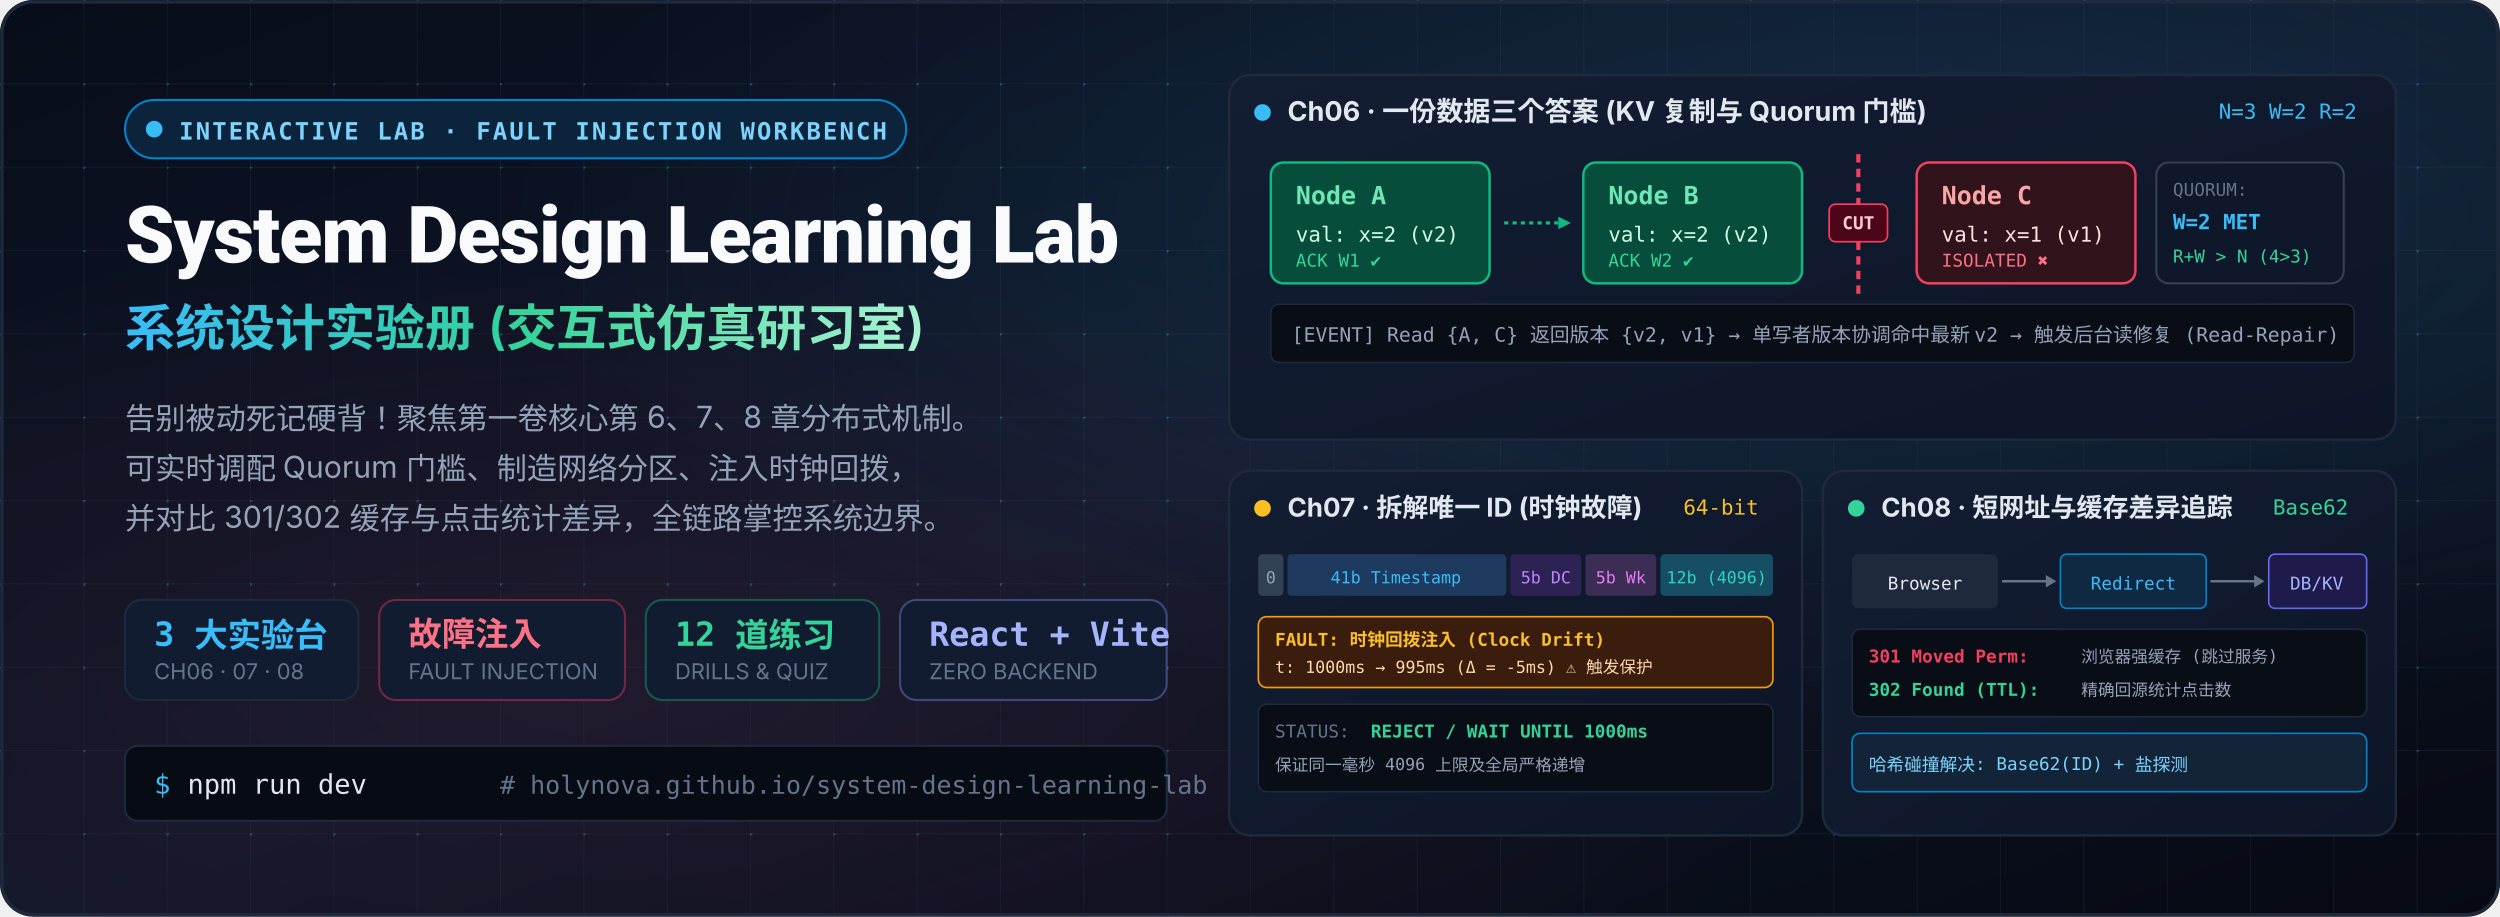
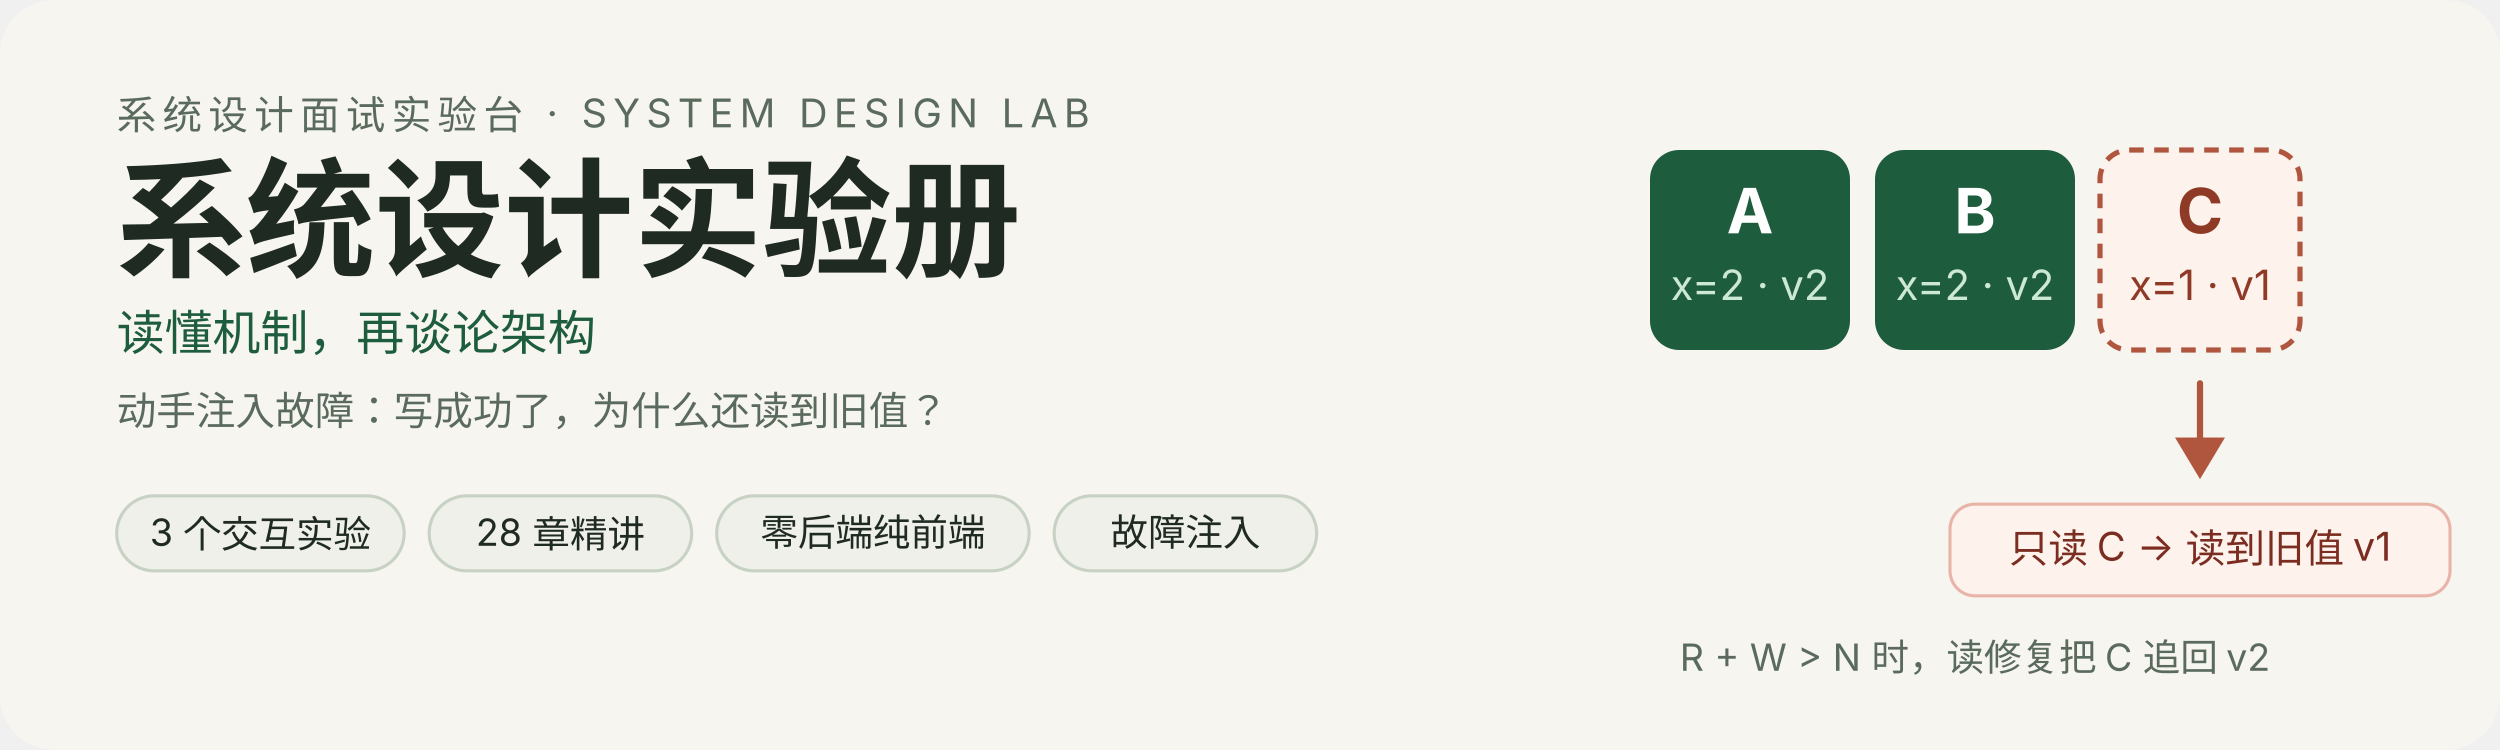
- <svg xmlns="http://www.w3.org/2000/svg" width="1200" height="440" viewBox="0 0 1200 440" role="img" aria-labelledby="title desc">
-   <defs>
-     <linearGradient id="labBg" x1="0%" y1="0%" x2="100%" y2="100%">
-       <stop offset="0%" stop-color="#080d1a" />
-       <stop offset="50%" stop-color="#0f172a" />
-       <stop offset="100%" stop-color="#060913" />
-     </linearGradient>
-     <radialGradient id="labCyanGlow" cx="75%" cy="25%" r="55%">
-       <stop offset="0%" stop-color="#38bdf8" stop-opacity="0.14" />
-       <stop offset="100%" stop-color="#38bdf8" stop-opacity="0" />
-     </radialGradient>
-     <radialGradient id="faultRubyGlow" cx="25%" cy="75%" r="50%">
-       <stop offset="0%" stop-color="#f43f5e" stop-opacity="0.08" />
-       <stop offset="100%" stop-color="#f43f5e" stop-opacity="0" />
-     </radialGradient>
-     <pattern id="labGrid" width="40" height="40" patternUnits="userSpaceOnUse">
-       <path d="M 40 0 L 0 0 0 40" fill="none" stroke="#1e293b" stroke-width="0.8" stroke-opacity="0.5" />
-       <circle cx="0" cy="0" r="1.2" fill="#38bdf8" fill-opacity="0.3" />
-     </pattern>
-     <linearGradient id="labCardGrad" x1="0%" y1="0%" x2="100%" y2="100%">
-       <stop offset="0%" stop-color="#131e33" />
-       <stop offset="100%" stop-color="#0d1527" />
-     </linearGradient>
-     <linearGradient id="cyanEmeraldGrad" x1="0%" y1="0%" x2="100%" y2="0%">
-       <stop offset="0%" stop-color="#38bdf8" />
-       <stop offset="50%" stop-color="#34d399" />
-       <stop offset="100%" stop-color="#a7f3d0" />
-     </linearGradient>
-   </defs>
-   <rect width="1200" height="440" rx="16" fill="url(#labBg)" />
-   <rect width="1200" height="440" rx="16" fill="url(#labGrid)" />
-   <rect width="1200" height="440" rx="16" fill="url(#labCyanGlow)" />
-   <rect width="1200" height="440" rx="16" fill="url(#faultRubyGlow)" />
-   <rect x="1" y="1" width="1198" height="438" rx="15" fill="none" stroke="#1e293b" stroke-width="1.5" />
-   <g id="lab-left" transform="translate(60, 48)">
-     <g id="eyebrow">
-       <rect x="0" y="0" width="375" height="28" rx="14" fill="#0c233c" stroke="#0284c7" stroke-width="1" />
-       <circle cx="14" cy="14" r="4" fill="#38bdf8" />
-       <text x="26" y="19" font-family="ui-monospace, monospace" font-size="11.5" font-weight="600" fill="#7dd3fc" letter-spacing="1">INTERACTIVE LAB · FAULT INJECTION WORKBENCH</text>
-     </g>
-     <text x="0" y="78" font-family="-apple-system, BlinkMacSystemFont, 'Segoe UI', Roboto, sans-serif" font-size="38" font-weight="800" fill="#f8fafc" letter-spacing="-0.5">
-       System Design Learning Lab
-     </text>
-     <text x="0" y="118" font-family="-apple-system, BlinkMacSystemFont, 'Segoe UI', 'PingFang SC', sans-serif" font-size="24" font-weight="600" fill="url(#cyanEmeraldGrad)">
-       系统设计实验册 (交互式仿真研习室)
-     </text>
-     <text x="0" y="158" font-family="-apple-system, BlinkMacSystemFont, 'Segoe UI', 'PingFang SC', sans-serif" font-size="14.5" fill="#94a3b8" line-height="24">
-       <tspan x="0" dy="0">告别被动死记硬背！聚焦第一卷核心第 6、7、8 章分布式机制。</tspan>
-       <tspan x="0" dy="24">可实时调配 Quorum 门槛、制造网络分区、注入时钟回拨，</tspan>
-       <tspan x="0" dy="24">并对比 301/302 缓存与点击统计差异，全链路掌控系统边界。</tspan>
-     </text>
-     <g id="metric-pills" transform="translate(0, 240)">
-       <g transform="translate(0, 0)">
-         <rect width="112" height="48" rx="8" fill="#111c30" stroke="#1e293b" stroke-width="1" />
-         <text x="14" y="22" font-family="ui-monospace, monospace" font-size="16" font-weight="700" fill="#38bdf8">3 大实验台</text>
-         <text x="14" y="38" font-family="-apple-system, sans-serif" font-size="10.5" fill="#64748b">CH06 · 07 · 08</text>
+ <svg xmlns="http://www.w3.org/2000/svg" width="1200" height="360" viewBox="0 0 1200 360" role="img" aria-labelledby="title desc">
+   <rect width="1200" height="360" rx="26" fill="#f7f5ef" />
+   <g id="title-block" font-family="-apple-system, BlinkMacSystemFont, 'Segoe UI', 'PingFang SC', 'Microsoft YaHei', sans-serif">
+     <text x="56" y="62" font-size="19" letter-spacing="3" fill="#5a6b5e">系统设计面试实验台 · SYSTEM DESIGN LAB</text>
+     <text x="56" y="128" font-size="62" font-weight="700" fill="#1f2a22">系统设计实验册</text>
+     <text x="56" y="168" font-size="23" fill="#1d5c3d">读懂机制，再谈论架构</text>
+     <text x="56" y="204" font-size="19" fill="#5a6b5e">动手注入故障：写成功了，为什么还读到旧值？</text>
+     <g id="chips" font-size="18" fill="#1f2a22" text-anchor="middle">
+       <g>
+         <rect x="56" y="238" width="138" height="36" rx="18" fill="#eef0e9" stroke="#c8d2c4" stroke-width="1.5" />
+         <text x="125" y="262">3 个交互实验</text>
      </g>
-       <g transform="translate(122, 0)">
-         <rect width="118" height="48" rx="8" fill="#111c30" stroke="#f43f5e" stroke-width="1" stroke-opacity="0.4" />
-         <text x="14" y="22" font-family="ui-monospace, monospace" font-size="16" font-weight="700" fill="#fb7185">故障注入</text>
-         <text x="14" y="38" font-family="-apple-system, sans-serif" font-size="10.5" fill="#64748b">FAULT INJECTION</text>
+       <g>
+         <rect x="206" y="238" width="126" height="36" rx="18" fill="#eef0e9" stroke="#c8d2c4" stroke-width="1.5" />
+         <text x="269" y="262">28 章精讲</text>
      </g>
-       <g transform="translate(250, 0)">
-         <rect width="112" height="48" rx="8" fill="#111c30" stroke="#10b981" stroke-width="1" stroke-opacity="0.4" />
-         <text x="14" y="22" font-family="ui-monospace, monospace" font-size="16" font-weight="700" fill="#34d399">12 道练习</text>
-         <text x="14" y="38" font-family="-apple-system, sans-serif" font-size="10.5" fill="#64748b">DRILLS &amp; QUIZ</text>
+       <g>
+         <rect x="344" y="238" width="150" height="36" rx="18" fill="#eef0e9" stroke="#c8d2c4" stroke-width="1.5" />
+         <text x="419" y="262">零后端纯前端</text>
      </g>
-       <g transform="translate(372, 0)">
-         <rect width="128" height="48" rx="8" fill="#111c30" stroke="#818cf8" stroke-width="1" stroke-opacity="0.4" />
-         <text x="14" y="22" font-family="ui-monospace, monospace" font-size="16" font-weight="700" fill="#a5b4fc">React + Vite</text>
-         <text x="14" y="38" font-family="-apple-system, sans-serif" font-size="10.5" fill="#64748b">ZERO BACKEND</text>
-       </g>
-     </g>
-     <g id="command-hint" transform="translate(0, 310)">
-       <rect width="500" height="36" rx="6" fill="#070b14" stroke="#1e293b" stroke-width="1" />
-       <text x="14" y="23" font-family="ui-monospace, monospace" font-size="13" fill="#38bdf8">$</text>
-       <text x="30" y="23" font-family="ui-monospace, monospace" font-size="13" fill="#e2e8f0">npm run dev</text>
-       <text x="180" y="23" font-family="ui-monospace, monospace" font-size="12" fill="#64748b"># holynova.github.io/system-design-learning-lab</text>
-     </g>
-   </g>
-   <g id="lab-right" transform="translate(590, 36)">
-     <g id="card-kv-quorum" transform="translate(0, 0)">
-       <rect width="560" height="175" rx="10" fill="url(#labCardGrad)" stroke="#1e293b" stroke-width="1.2" />
-       <circle cx="16" cy="18" r="4" fill="#38bdf8" />
-       <text x="28" y="22" font-family="-apple-system, BlinkMacSystemFont, 'Segoe UI', sans-serif" font-size="13" font-weight="700" fill="#e2e8f0">Ch06 · 一份数据三个答案 (KV 复制与 Quorum 门槛)</text>
-       <text x="475" y="21" font-family="ui-monospace, monospace" font-size="10" fill="#38bdf8">N=3 W=2 R=2</text>
-       <g transform="translate(20, 42)">
-         <g transform="translate(0, 0)">
-           <rect width="105" height="58" rx="6" fill="#064e3b" stroke="#10b981" stroke-width="1.2" />
-           <text x="12" y="20" font-family="ui-monospace, monospace" font-size="12" font-weight="700" fill="#6ee7b7">Node A</text>
-           <text x="12" y="38" font-family="ui-monospace, monospace" font-size="10" fill="#d1fae5">val: x=2 (v2)</text>
-           <text x="12" y="50" font-family="ui-monospace, monospace" font-size="8.5" fill="#34d399">ACK W1 ✔</text>
-         </g>
-         <path d="M 112 29 L 140 29" stroke="#10b981" stroke-width="1.5" stroke-dasharray="2 2" />
-         <polygon points="144,29 138,26 138,32" fill="#10b981" />
-         <g transform="translate(150, 0)">
-           <rect width="105" height="58" rx="6" fill="#064e3b" stroke="#10b981" stroke-width="1.2" />
-           <text x="12" y="20" font-family="ui-monospace, monospace" font-size="12" font-weight="700" fill="#6ee7b7">Node B</text>
-           <text x="12" y="38" font-family="ui-monospace, monospace" font-size="10" fill="#d1fae5">val: x=2 (v2)</text>
-           <text x="12" y="50" font-family="ui-monospace, monospace" font-size="8.5" fill="#34d399">ACK W2 ✔</text>
-         </g>
-         <g transform="translate(268, -4)">
-           <line x1="14" y1="0" x2="14" y2="68" stroke="#f43f5e" stroke-width="2" stroke-dasharray="4 3" />
-           <rect x="0" y="24" width="28" height="18" rx="3" fill="#4c0519" stroke="#f43f5e" stroke-width="0.8" />
-           <text x="14" y="36" font-family="ui-monospace, monospace" font-size="8.5" font-weight="700" fill="#fecdd3" text-anchor="middle">CUT</text>
-         </g>
-         <g transform="translate(310, 0)">
-           <rect width="105" height="58" rx="6" fill="#31131b" stroke="#f43f5e" stroke-width="1.2" />
-           <text x="12" y="20" font-family="ui-monospace, monospace" font-size="12" font-weight="700" fill="#fca5a5">Node C</text>
-           <text x="12" y="38" font-family="ui-monospace, monospace" font-size="10" fill="#fee2e2">val: x=1 (v1)</text>
-           <text x="12" y="50" font-family="ui-monospace, monospace" font-size="8.5" fill="#fb7185">ISOLATED ✖</text>
-         </g>
-         <g transform="translate(425, 0)">
-           <rect width="90" height="58" rx="6" fill="#0f172a" stroke="#334155" stroke-width="1" />
-           <text x="8" y="16" font-family="ui-monospace, monospace" font-size="8.5" fill="#64748b">QUORUM:</text>
-           <text x="8" y="32" font-family="ui-monospace, monospace" font-size="10" font-weight="700" fill="#38bdf8">W=2 MET</text>
-           <text x="8" y="48" font-family="ui-monospace, monospace" font-size="8.5" fill="#34d399">R+W &gt; N (4&gt;3)</text>
-         </g>
-         <g transform="translate(0, 68)">
-           <rect width="520" height="28" rx="4" fill="#090d16" stroke="#1e293b" stroke-width="0.8" />
-           <text x="10" y="18" font-family="ui-monospace, monospace" font-size="9.5" fill="#94a3b8">
-             [EVENT] Read {A, C} 返回版本 {v2, v1} → 单写者版本协调命中最新 v2 → 触发后台读修复 (Read-Repair)
-           </text>
-         </g>
-       </g>
-     </g>
-     <g id="card-snowflake-fault" transform="translate(0, 190)">
-       <rect width="275" height="175" rx="10" fill="url(#labCardGrad)" stroke="#1e293b" stroke-width="1.2" />
-       <circle cx="16" cy="18" r="4" fill="#fbbf24" />
-       <text x="28" y="22" font-family="-apple-system, BlinkMacSystemFont, 'Segoe UI', sans-serif" font-size="12.5" font-weight="700" fill="#e2e8f0">Ch07 · 拆解唯一 ID (时钟故障)</text>
-       <text x="218" y="21" font-family="ui-monospace, monospace" font-size="10" fill="#fbbf24">64-bit</text>
-       <g transform="translate(14, 40)">
-         <rect x="0" y="0" width="12" height="20" rx="2" fill="#334155" />
-         <text x="6" y="14" font-family="ui-monospace, monospace" font-size="8" fill="#94a3b8" text-anchor="middle">0</text>
-         <rect x="14" y="0" width="105" height="20" rx="2" fill="#1e3a5f" />
-         <text x="66" y="14" font-family="ui-monospace, monospace" font-size="8" fill="#38bdf8" text-anchor="middle">41b Timestamp</text>
-         <rect x="121" y="0" width="34" height="20" rx="2" fill="#2d2254" />
-         <text x="138" y="14" font-family="ui-monospace, monospace" font-size="8" fill="#c084fc" text-anchor="middle">5b DC</text>
-         <rect x="157" y="0" width="34" height="20" rx="2" fill="#3b2d54" />
-         <text x="174" y="14" font-family="ui-monospace, monospace" font-size="8" fill="#e879f9" text-anchor="middle">5b Wk</text>
-         <rect x="193" y="0" width="54" height="20" rx="2" fill="#164e63" />
-         <text x="220" y="14" font-family="ui-monospace, monospace" font-size="8" fill="#2dd4bf" text-anchor="middle">12b (4096)</text>
-       </g>
-       <g transform="translate(14, 70)">
-         <rect width="247" height="34" rx="4" fill="#3a1d0d" stroke="#f59e0b" stroke-width="0.8" />
-         <text x="8" y="14" font-family="ui-monospace, monospace" font-size="8.5" font-weight="700" fill="#fbbf24">FAULT: 时钟回拨注入 (Clock Drift)</text>
-         <text x="8" y="27" font-family="ui-monospace, monospace" font-size="8" fill="#fed7aa">t: 1000ms → 995ms (Δ = -5ms) ⚠ 触发保护</text>
-       </g>
-       <g transform="translate(14, 112)">
-         <rect width="247" height="42" rx="4" fill="#090d16" stroke="#1e293b" stroke-width="0.8" />
-         <text x="8" y="16" font-family="ui-monospace, monospace" font-size="8.5" fill="#64748b">STATUS:</text>
-         <text x="54" y="16" font-family="ui-monospace, monospace" font-size="8.5" font-weight="700" fill="#34d399">REJECT / WAIT UNTIL 1000ms</text>
-         <text x="8" y="32" font-family="ui-monospace, monospace" font-size="8" fill="#94a3b8">保证同一毫秒 4096 上限及全局严格递增</text>
-       </g>
-     </g>
-     <g id="card-url-cache" transform="translate(285, 190)">
-       <rect width="275" height="175" rx="10" fill="url(#labCardGrad)" stroke="#1e293b" stroke-width="1.2" />
-       <circle cx="16" cy="18" r="4" fill="#34d399" />
-       <text x="28" y="22" font-family="-apple-system, BlinkMacSystemFont, 'Segoe UI', sans-serif" font-size="12.5" font-weight="700" fill="#e2e8f0">Ch08 · 短网址与缓存差异追踪</text>
-       <text x="216" y="21" font-family="ui-monospace, monospace" font-size="10" fill="#34d399">Base62</text>
-       <g transform="translate(14, 40)">
-         <rect width="70" height="26" rx="3" fill="#1e293b" />
-         <text x="35" y="17" font-family="ui-monospace, monospace" font-size="8.5" fill="#e2e8f0" text-anchor="middle">Browser</text>
-         <path d="M 72 13 L 96 13" stroke="#64748b" stroke-width="1.2" />
-         <polygon points="98,13 93,10 93,16" fill="#64748b" />
-         <rect x="100" y="0" width="70" height="26" rx="3" fill="#0f2942" stroke="#0284c7" stroke-width="0.8" />
-         <text x="135" y="17" font-family="ui-monospace, monospace" font-size="8.5" fill="#38bdf8" text-anchor="middle">Redirect</text>
-         <path d="M 172 13 L 196 13" stroke="#64748b" stroke-width="1.2" />
-         <polygon points="198,13 193,10 193,16" fill="#64748b" />
-         <rect x="200" y="0" width="47" height="26" rx="3" fill="#1e1b4b" stroke="#6366f1" stroke-width="0.8" />
-         <text x="223" y="17" font-family="ui-monospace, monospace" font-size="8.5" fill="#a5b4fc" text-anchor="middle">DB/KV</text>
-       </g>
-       <g transform="translate(14, 76)">
-         <rect width="247" height="42" rx="4" fill="#090d16" stroke="#1e293b" stroke-width="0.8" />
-         <text x="8" y="16" font-family="ui-monospace, monospace" font-size="8.5" font-weight="700" fill="#f43f5e">301 Moved Perm:</text>
-         <text x="110" y="16" font-family="ui-monospace, monospace" font-size="8" fill="#94a3b8">浏览器强缓存 (跳过服务)</text>
-         <text x="8" y="32" font-family="ui-monospace, monospace" font-size="8.5" font-weight="700" fill="#34d399">302 Found (TTL):</text>
-         <text x="110" y="32" font-family="ui-monospace, monospace" font-size="8" fill="#94a3b8">精确回源统计点击数</text>
-       </g>
-       <g transform="translate(14, 126)">
-         <rect width="247" height="28" rx="4" fill="#132338" stroke="#0284c7" stroke-width="0.8" />
-         <text x="8" y="18" font-family="ui-monospace, monospace" font-size="8.5" fill="#7dd3fc">哈希碰撞解决: Base62(ID) + 盐探测</text>
+       <g>
+         <rect x="506" y="238" width="126" height="36" rx="18" fill="#eef0e9" stroke="#c8d2c4" stroke-width="1.5" />
+         <text x="569" y="262">故障注入</text>
      </g>
    </g>
  </g>
+   <g id="replica-diagram" font-family="-apple-system, BlinkMacSystemFont, 'Segoe UI', 'PingFang SC', 'Microsoft YaHei', sans-serif">
+     <g id="node-a">
+       <rect x="792" y="72" width="96" height="96" rx="14" fill="#1d5c3d" />
+       <text x="840" y="112" font-size="30" font-weight="700" fill="#ffffff" text-anchor="middle">A</text>
+       <text x="840" y="144" font-size="20" fill="#cde8d4" text-anchor="middle">x=2 · v2</text>
+     </g>
+     <g id="node-b">
+       <rect x="900" y="72" width="96" height="96" rx="14" fill="#1d5c3d" />
+       <text x="948" y="112" font-size="30" font-weight="700" fill="#ffffff" text-anchor="middle">B</text>
+       <text x="948" y="144" font-size="20" fill="#cde8d4" text-anchor="middle">x=2 · v2</text>
+     </g>
+     <g id="node-c">
+       <rect x="1008" y="72" width="96" height="96" rx="14" fill="#fdf3ec" stroke="#b0563f" stroke-width="2.5" stroke-dasharray="7 5" />
+       <text x="1056" y="112" font-size="30" font-weight="700" fill="#8f3a26" text-anchor="middle">C</text>
+       <text x="1056" y="144" font-size="20" fill="#8f3a26" text-anchor="middle">x=1 · v1</text>
+     </g>
+     <g id="read-arrow">
+       <line x1="1056" y1="184" x2="1056" y2="218" stroke="#b0563f" stroke-width="3" stroke-linecap="round" />
+       <polygon points="1056,230 1044,210 1068,210" fill="#b0563f" />
+     </g>
+     <g id="read-result">
+       <rect x="936" y="242" width="240" height="44" rx="12" fill="#fdf3ec" stroke="#e8b4a8" stroke-width="1.5" />
+       <text x="1056" y="270" font-size="19" fill="#7a2d20" text-anchor="middle">只读 C → 读到旧值 v1</text>
+     </g>
+     <text x="948" y="322" font-size="18" fill="#5a6b5e" text-anchor="middle">R + W &gt; N 时，读修复把 C 追回 v2</text>
+   </g>
</svg>
